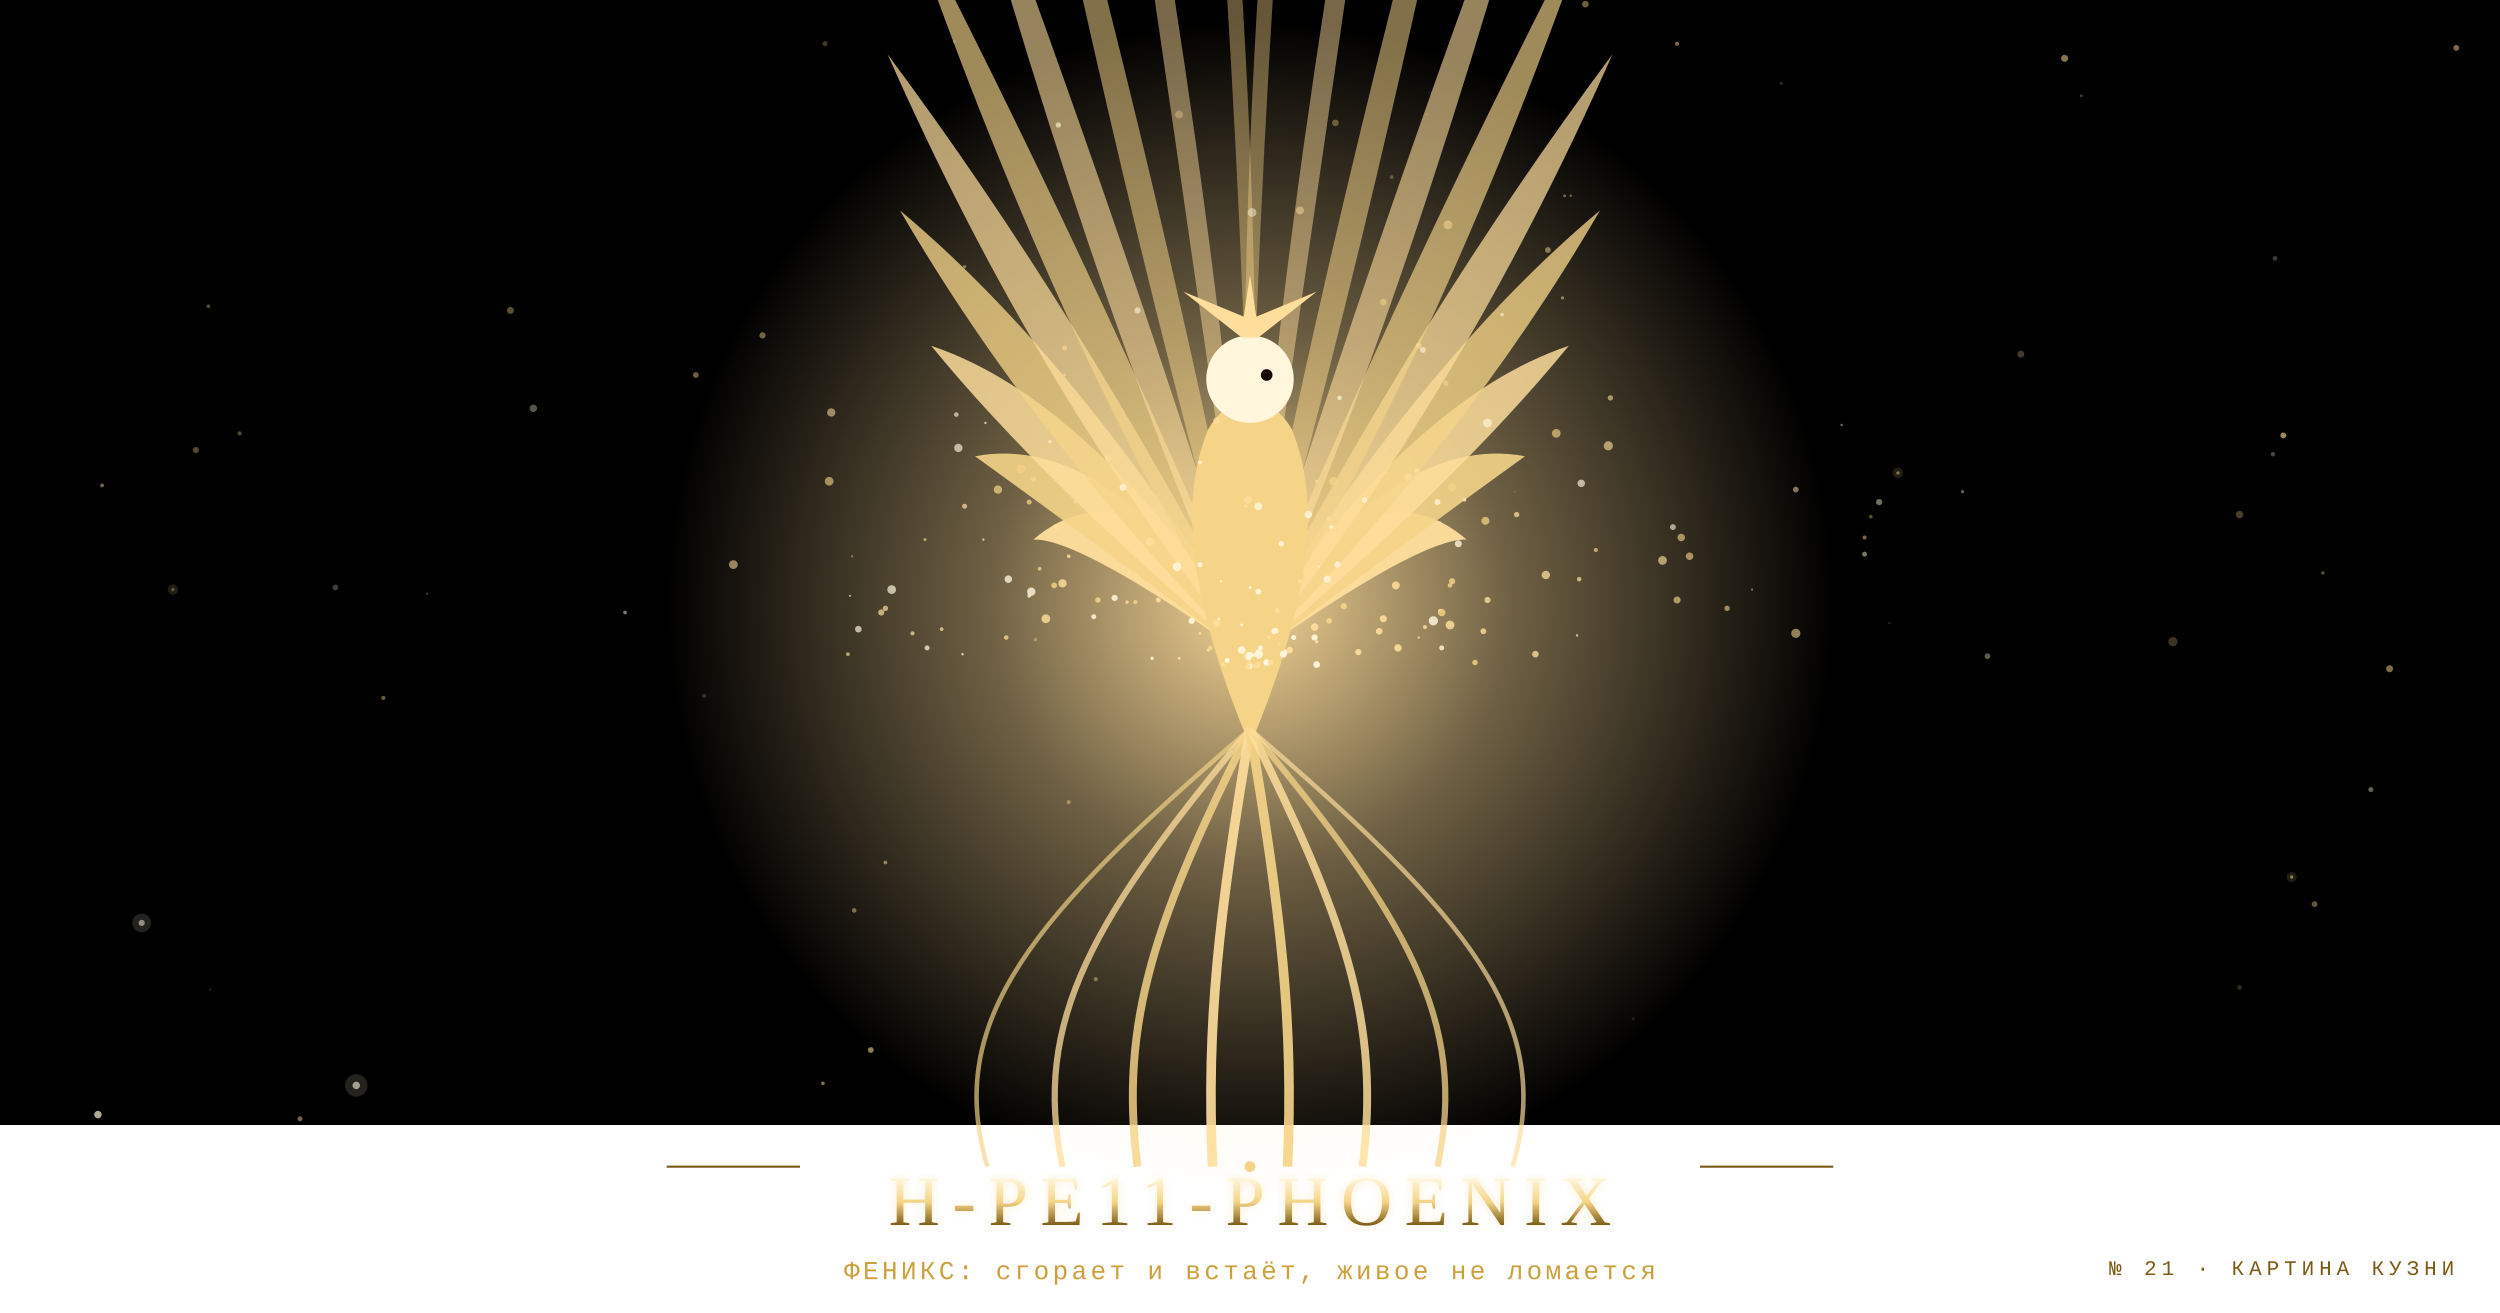
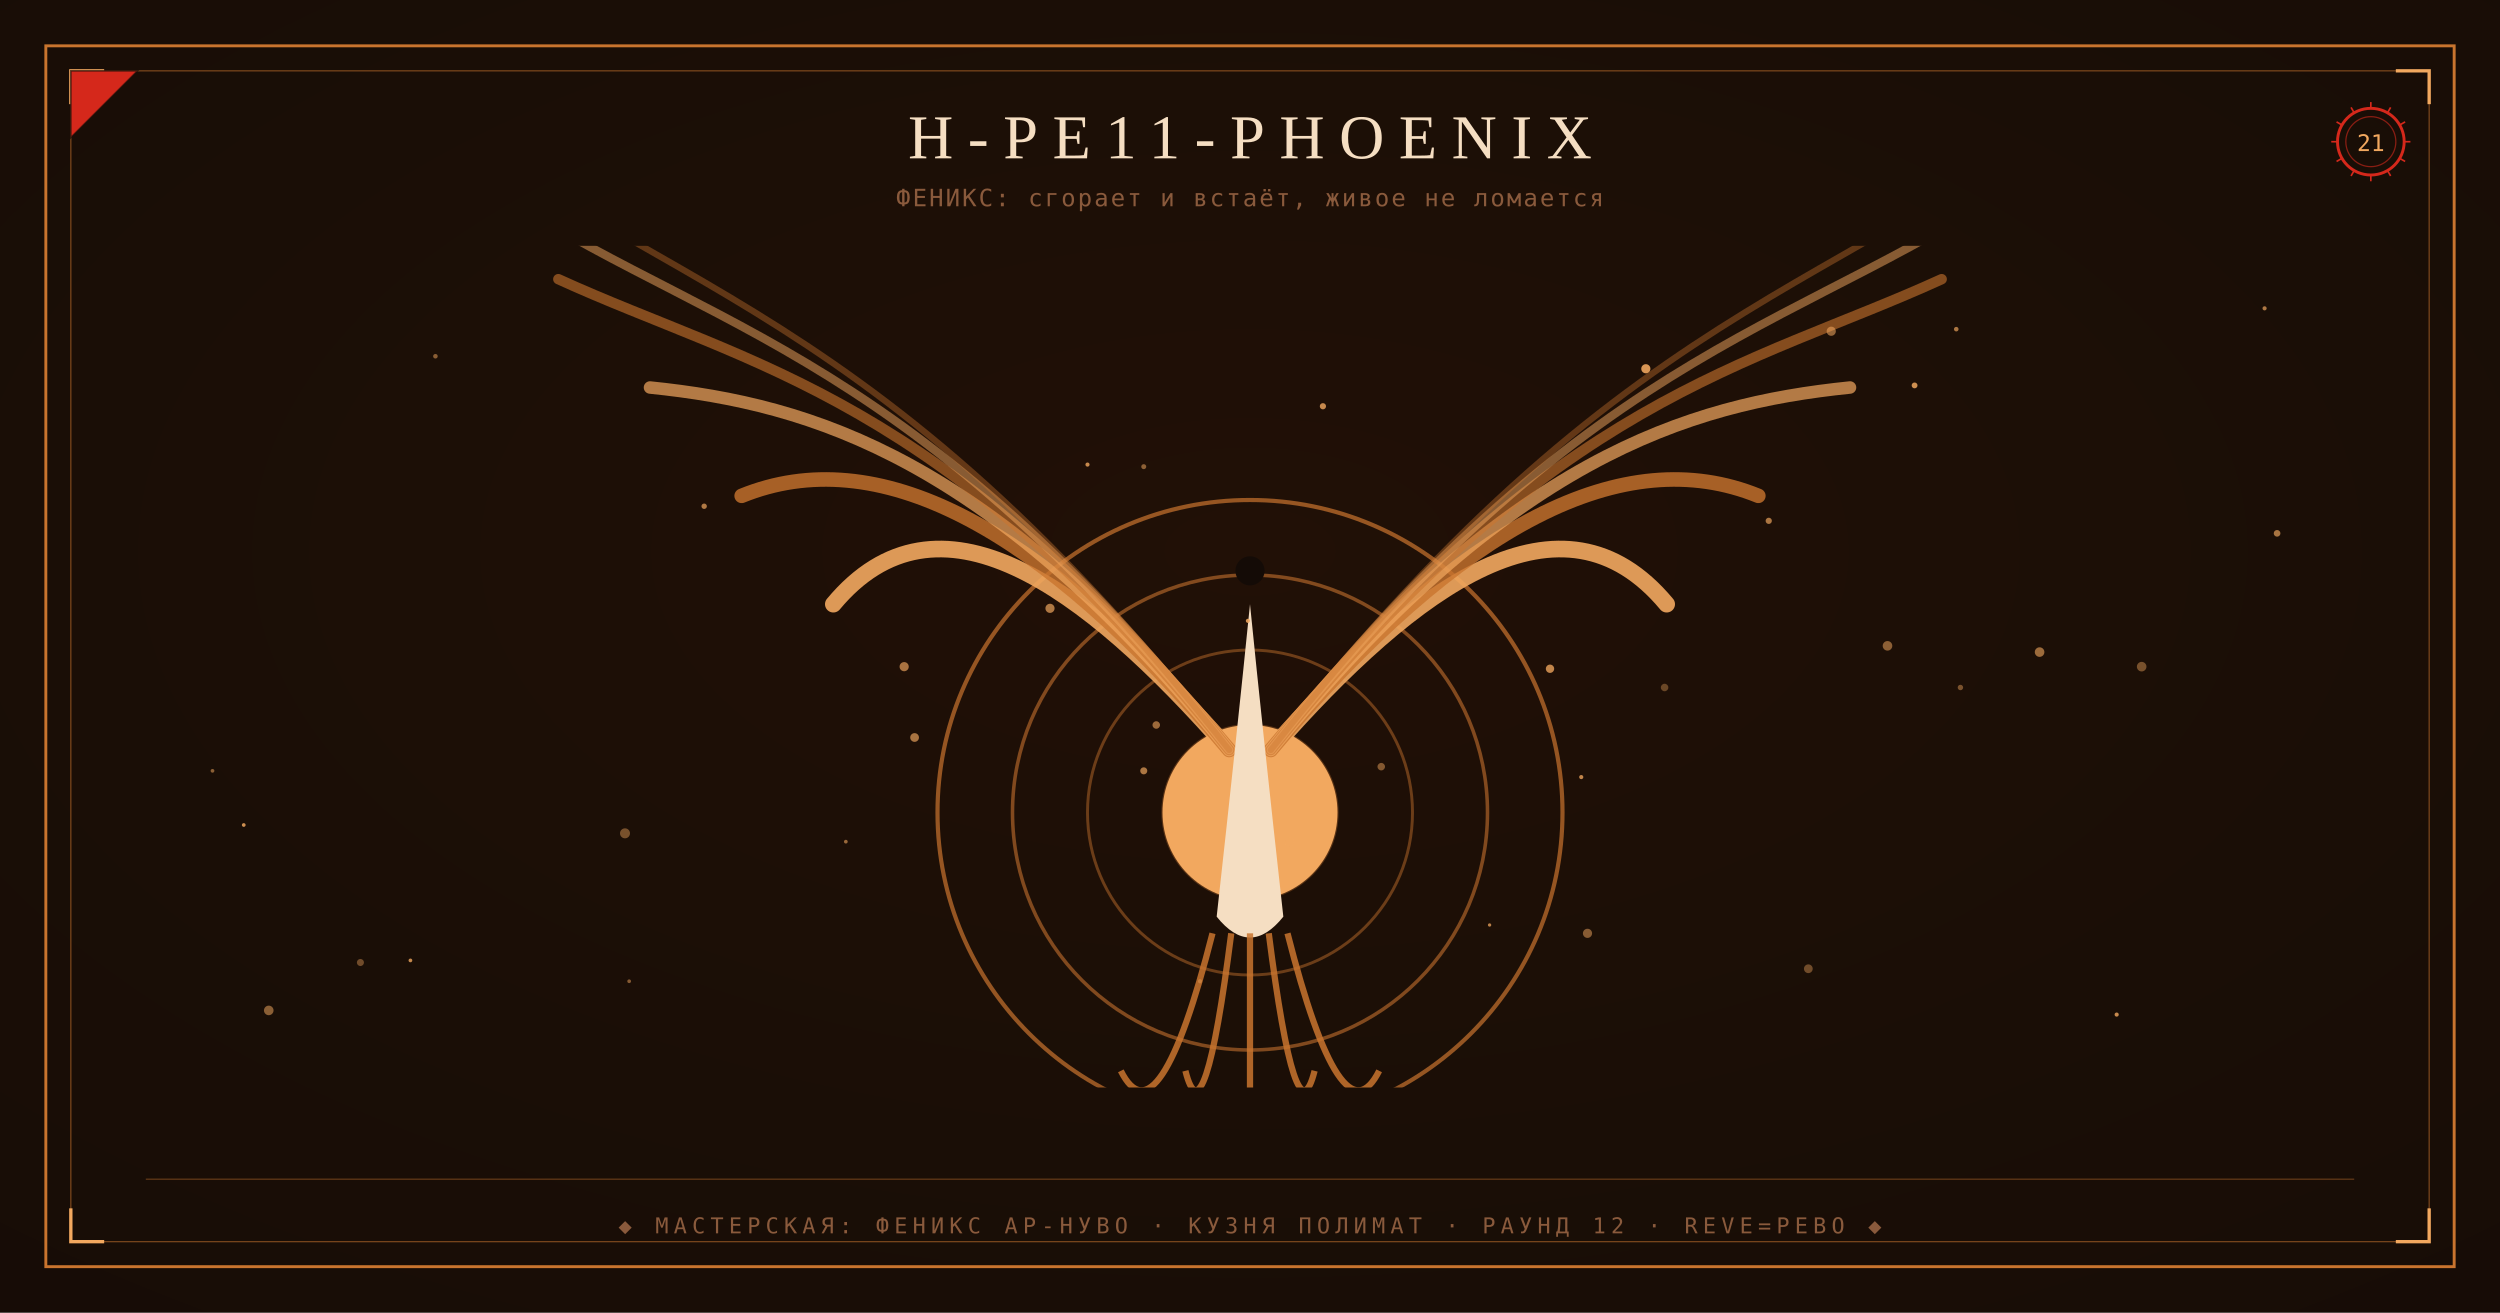
- <svg xmlns="http://www.w3.org/2000/svg" viewBox="0 0 1200 630" width="1200" height="630" role="img">
-   <defs>
-     <linearGradient id="bg" x1="0" y1="0" x2="0" y2="1">
-       <stop offset="0" stop-color="#030202" />
-       <stop offset=".55" stop-color="#0A0705" />
-       <stop offset="1" stop-color="#060403" />
-     </linearGradient>
-     <radialGradient id="vig" cx=".5" cy=".46" r=".75">
-       <stop offset=".55" stop-color="#000" stop-opacity="0" />
-       <stop offset="1" stop-color="#000" stop-opacity=".82" />
-     </radialGradient>
-   </defs>
-   <rect width="1200" height="540" fill="url(#bg)" />
-   <defs>
-     <radialGradient id="gl">
-       <stop offset="0" stop-color="#FFDE9C" stop-opacity="0.95" />
-       <stop offset=".45" stop-color="#FFDE9C" stop-opacity="0.43" />
-       <stop offset="1" stop-color="#FFDE9C" stop-opacity="0" />
-     </radialGradient>
-     <radialGradient id="gl2">
-       <stop offset="0" stop-color="#F5D488" stop-opacity="0.8" />
-       <stop offset=".45" stop-color="#F5D488" stop-opacity="0.36" />
-       <stop offset="1" stop-color="#F5D488" stop-opacity="0" />
-     </radialGradient>
-     <filter id="neb" x="-20%" y="-20%" width="140%" height="140%">
-       <feTurbulence type="fractalNoise" baseFrequency="0.005 0.007" numOctaves="4" seed="441" result="n" />
-       <feColorMatrix in="n" type="matrix" values="0 0 0 0 0.961  0 0 0 0 0.831  0 0 0 0 0.533  0 0 0 0.76 -0.32" />
-       <feGaussianBlur stdDeviation="2" />
-     </filter>
-     <filter id="neb2" x="-20%" y="-20%" width="140%" height="140%">
-       <feTurbulence type="fractalNoise" baseFrequency="0.009 0.006" numOctaves="3" seed="448" result="n" />
-       <feColorMatrix in="n" type="matrix" values="0 0 0 0 0.373  0 0 0 0 0.722  0 0 0 0 0.788  0 0 0 0.54 -0.45" />
-       <feGaussianBlur stdDeviation="1.6" />
-     </filter>
-   </defs>
-   <rect width="1200" height="540" opacity="1.65" />
-   <circle cx="600.0" cy="290.0" r="280.0" fill="url(#gl)" />
-   <path d="M600 306 Q 544 218 496 259 Q 518 258 600 316 Z" fill="#FFDE9C" opacity="0.95" />
-   <path d="M600 306 Q 531 207 468 219 Q 507 247 600 316 Z" fill="#F5D488" opacity="0.89" />
-   <path d="M600 306 Q 522 191 447 166 Q 500 231 600 316 Z" fill="#FFDE9C" opacity="0.83" />
-   <path d="M600 306 Q 518 173 432 101 Q 497 213 600 316 Z" fill="#F5D488" opacity="0.77" />
-   <path d="M600 306 Q 519 151 426 26 Q 499 191 600 316 Z" fill="#FFDE9C" opacity="0.71" />
-   <path d="M600 306 Q 525 128 431 -54 Q 507 168 600 316 Z" fill="#F5D488" opacity="0.65" />
-   <path d="M600 306 Q 538 105 446 -138 Q 522 145 600 316 Z" fill="#FFDE9C" opacity="0.59" />
-   <path d="M600 306 Q 557 81 473 -220 Q 542 121 600 316 Z" fill="#F5D488" opacity="0.53" />
-   <path d="M600 306 Q 582 59 511 -296 Q 569 99 600 316 Z" fill="#FFDE9C" opacity="0.47" />
-   <path d="M600 306 Q 613 40 561 -364 Q 601 80 600 316 Z" fill="#F5D488" opacity="0.41" />
-   <path d="M600 306 Q 656 218 704 259 Q 682 258 600 316 Z" fill="#FFDE9C" opacity="0.95" />
-   <path d="M600 306 Q 669 207 732 219 Q 693 247 600 316 Z" fill="#F5D488" opacity="0.89" />
-   <path d="M600 306 Q 678 191 753 166 Q 700 231 600 316 Z" fill="#FFDE9C" opacity="0.83" />
-   <path d="M600 306 Q 682 173 768 101 Q 703 213 600 316 Z" fill="#F5D488" opacity="0.77" />
-   <path d="M600 306 Q 681 151 774 26 Q 701 191 600 316 Z" fill="#FFDE9C" opacity="0.71" />
-   <path d="M600 306 Q 675 128 769 -54 Q 693 168 600 316 Z" fill="#F5D488" opacity="0.65" />
-   <path d="M600 306 Q 662 105 754 -138 Q 678 145 600 316 Z" fill="#FFDE9C" opacity="0.59" />
-   <path d="M600 306 Q 643 81 727 -220 Q 658 121 600 316 Z" fill="#F5D488" opacity="0.53" />
-   <path d="M600 306 Q 618 59 689 -296 Q 631 99 600 316 Z" fill="#FFDE9C" opacity="0.47" />
-   <path d="M600 306 Q 587 40 639 -364 Q 599 80 600 316 Z" fill="#F5D488" opacity="0.41" />
-   <path d="M580 206 C 564 244 574 296 600 358 C 626 296 636 244 620 206 C 610 188 590 188 580 206 Z" fill="#F5D488" />
-   <circle cx="600" cy="182" r="21" fill="#FFF6DC" />
-   <path d="M596 162 L568 140 L597 152 L600 132 L603 152 L632 140 L604 162 Z" fill="#FFDE9C" />
-   <circle cx="608" cy="180" r="2.8" fill="#180500" />
-   <path d="M600 350 C 495.0 440 453.0 490 474.0 560" stroke="#F5D488" stroke-width="2.2" fill="none" opacity="0.67" />
-   <path d="M600 350 C 525.0 440 495.0 490 510.0 560" stroke="#FFDE9C" stroke-width="3.0" fill="none" opacity="0.75" />
-   <path d="M600 350 C 555.0 440 537.0 490 546.0 560" stroke="#F5D488" stroke-width="3.8" fill="none" opacity="0.83" />
-   <path d="M600 350 C 585.0 440 579.0 490 582.0 560" stroke="#FFDE9C" stroke-width="4.6" fill="none" opacity="0.91" />
-   <path d="M600 350 C 615.0 440 621.0 490 618.0 560" stroke="#F5D488" stroke-width="4.6" fill="none" opacity="0.91" />
-   <path d="M600 350 C 645.0 440 663.0 490 654.0 560" stroke="#FFDE9C" stroke-width="3.8" fill="none" opacity="0.83" />
-   <path d="M600 350 C 675.0 440 705.0 490 690.0 560" stroke="#F5D488" stroke-width="3.0" fill="none" opacity="0.75" />
-   <path d="M600 350 C 705.0 440 747.0 490 726.0 560" stroke="#FFDE9C" stroke-width="2.2" fill="none" opacity="0.67" />
-   <circle cx="610" cy="202" r="0.7" fill="#F5D488" opacity="0.72" />
-   <circle cx="691" cy="251" r="0.8" fill="#FFDE9C" opacity="0.77" />
-   <circle cx="398" cy="231" r="2.1" fill="#F5D488" opacity="0.60" />
-   <circle cx="798" cy="269" r="2.1" fill="#FFDE9C" opacity="0.64" />
-   <circle cx="811" cy="267" r="1.8" fill="#F5D488" opacity="0.62" />
-   <circle cx="502" cy="297" r="2.1" fill="#FFDE9C" opacity="0.82" />
-   <circle cx="484" cy="278" r="1.8" fill="#FFF6DC" opacity="0.78" />
-   <circle cx="681" cy="166" r="1.4" fill="#FFDE9C" opacity="0.61" />
-   <circle cx="691" cy="293" r="0.7" fill="#FFDE9C" opacity="0.83" />
-   <circle cx="694" cy="184" r="1.3" fill="#F5D488" opacity="0.64" />
-   <circle cx="696" cy="281" r="1.1" fill="#F5D488" opacity="0.81" />
-   <circle cx="676" cy="229" r="1.8" fill="#FFDE9C" opacity="0.75" />
-   <circle cx="542" cy="275" r="1.1" fill="#FFDE9C" opacity="0.85" />
-   <circle cx="586" cy="279" r="0.6" fill="#FFF6DC" opacity="0.90" />
-   <circle cx="584" cy="299" r="1.9" fill="#FFDE9C" opacity="0.94" />
-   <circle cx="513" cy="267" r="0.9" fill="#FFDE9C" opacity="0.81" />
-   <circle cx="708" cy="318" r="1.3" fill="#F5D488" opacity="0.82" />
-   <circle cx="460" cy="215" r="2.0" fill="#FFF6DC" opacity="0.65" />
-   <circle cx="747" cy="208" r="2.1" fill="#F5D488" opacity="0.63" />
-   <circle cx="604" cy="314" r="2.2" fill="#FFF6DC" opacity="0.98" />
-   <circle cx="566" cy="316" r="0.7" fill="#FFDE9C" opacity="0.94" />
-   <circle cx="499" cy="273" r="0.9" fill="#F5D488" opacity="0.80" />
-   <circle cx="597" cy="312" r="1.4" fill="#F5D488" opacity="0.98" />
-   <circle cx="624" cy="101" r="1.9" fill="#FFDE9C" opacity="0.48" />
-   <circle cx="565" cy="272" r="2.1" fill="#FFF6DC" opacity="0.87" />
-   <circle cx="580" cy="312" r="0.8" fill="#FFDE9C" opacity="0.96" />
-   <circle cx="599" cy="240" r="1.8" fill="#FFDE9C" opacity="0.81" />
-   <circle cx="758" cy="278" r="1.1" fill="#FFDE9C" opacity="0.71" />
-   <circle cx="600" cy="282" r="0.7" fill="#FFF6DC" opacity="0.91" />
-   <circle cx="490" cy="225" r="2.0" fill="#F5D488" opacity="0.71" />
-   <circle cx="545" cy="289" r="1.0" fill="#F5D488" opacity="0.88" />
-   <circle cx="588" cy="316" r="1.3" fill="#F5D488" opacity="0.98" />
-   <circle cx="399" cy="198" r="2.0" fill="#FFDE9C" opacity="0.55" />
-   <circle cx="692" cy="311" r="1.2" fill="#FFF6DC" opacity="0.84" />
-   <circle cx="445" cy="311" r="1.2" fill="#FFF6DC" opacity="0.74" />
-   <circle cx="772" cy="214" r="2.2" fill="#FFDE9C" opacity="0.61" />
-   <circle cx="616" cy="314" r="1.7" fill="#FFF6DC" opacity="0.97" />
-   <circle cx="412" cy="302" r="1.6" fill="#FFF6DC" opacity="0.68" />
-   <circle cx="638" cy="298" r="1.4" fill="#F5D488" opacity="0.92" />
-   <circle cx="604" cy="284" r="1.4" fill="#FFF6DC" opacity="0.92" />
-   <circle cx="556" cy="288" r="1.2" fill="#FFDE9C" opacity="0.89" />
-   <circle cx="479" cy="235" r="2.0" fill="#F5D488" opacity="0.71" />
-   <circle cx="576" cy="222" r="0.9" fill="#FFF6DC" opacity="0.76" />
-   <circle cx="570" cy="280" r="0.8" fill="#F5D488" opacity="0.89" />
-   <circle cx="664" cy="297" r="1.7" fill="#FFDE9C" opacity="0.88" />
-   <circle cx="621" cy="306" r="1.2" fill="#FFF6DC" opacity="0.95" />
-   <circle cx="535" cy="287" r="1.5" fill="#FFF6DC" opacity="0.87" />
-   <circle cx="895" cy="258" r="1.0" fill="#F5D488" opacity="0.48" />
-   <circle cx="463" cy="128" r="0.8" fill="#F5D488" opacity="0.49" />
-   <circle cx="684" cy="301" r="1.0" fill="#FFDE9C" opacity="0.85" />
-   <circle cx="841" cy="283" r="0.5" fill="#F5D488" opacity="0.58" />
-   <circle cx="601" cy="316" r="1.8" fill="#F5D488" opacity="0.99" />
-   <circle cx="576" cy="271" r="1.3" fill="#FFF6DC" opacity="0.88" />
-   <circle cx="541" cy="289" r="0.8" fill="#FFDE9C" opacity="0.87" />
-   <circle cx="750" cy="143" r="0.8" fill="#F5D488" opacity="0.51" />
-   <circle cx="697" cy="279" r="1.5" fill="#F5D488" opacity="0.81" />
-   <circle cx="608" cy="243" r="1.3" fill="#F5D488" opacity="0.82" />
-   <circle cx="161" cy="282" r="1.4" fill="#FFF6DC" opacity="0.25" />
-   <circle cx="366" cy="161" r="1.5" fill="#F5D488" opacity="0.45" />
-   <circle cx="444" cy="259" r="0.7" fill="#F5D488" opacity="0.70" />
-   <circle cx="862" cy="235" r="1.4" fill="#FFDE9C" opacity="0.51" />
-   <circle cx="581" cy="311" r="1.1" fill="#F5D488" opacity="0.96" />
-   <circle cx="546" cy="149" r="1.5" fill="#FFF6DC" opacity="0.58" />
-   <circle cx="884" cy="204" r="0.6" fill="#FFF6DC" opacity="0.44" />
-   <circle cx="452" cy="302" r="0.9" fill="#FFDE9C" opacity="0.75" />
-   <circle cx="516" cy="241" r="0.7" fill="#FFDE9C" opacity="0.76" />
-   <circle cx="631" cy="306" r="1.5" fill="#FFF6DC" opacity="0.94" />
-   <circle cx="703" cy="240" r="0.8" fill="#FFF6DC" opacity="0.74" />
-   <circle cx="598" cy="243" r="0.8" fill="#FFDE9C" opacity="0.82" />
-   <circle cx="803" cy="253" r="1.4" fill="#FFF6DC" opacity="0.62" />
-   <circle cx="428" cy="283" r="2.1" fill="#FFF6DC" opacity="0.69" />
-   <circle cx="759" cy="232" r="1.8" fill="#FFF6DC" opacity="0.66" />
-   <circle cx="554" cy="257" r="1.0" fill="#F5D488" opacity="0.83" />
-   <circle cx="600" cy="319" r="1.6" fill="#FFDE9C" opacity="1.00" />
-   <circle cx="608" cy="318" r="1.6" fill="#FFF6DC" opacity="0.99" />
-   <circle cx="553" cy="316" r="0.8" fill="#FFF6DC" opacity="0.92" />
-   <circle cx="681" cy="306" r="0.6" fill="#F5D488" opacity="0.86" />
-   <circle cx="942" cy="236" r="0.8" fill="#FFF6DC" opacity="0.38" />
-   <circle cx="462" cy="314" r="0.6" fill="#FFF6DC" opacity="0.76" />
-   <circle cx="473" cy="203" r="0.6" fill="#FFF6DC" opacity="0.65" />
-   <circle cx="596" cy="312" r="1.8" fill="#FFF6DC" opacity="0.98" />
-   <circle cx="525" cy="296" r="1.2" fill="#FFF6DC" opacity="0.86" />
-   <circle cx="601" cy="102" r="2.1" fill="#FFF6DC" opacity="0.48" />
-   <circle cx="665" cy="216" r="0.5" fill="#FFDE9C" opacity="0.73" />
-   <circle cx="670" cy="281" r="1.9" fill="#FFDE9C" opacity="0.85" />
-   <circle cx="610" cy="318" r="1.4" fill="#FFDE9C" opacity="0.98" />
-   <circle cx="743" cy="120" r="1.4" fill="#FFDE9C" opacity="0.46" />
-   <circle cx="604" cy="319" r="0.9" fill="#F5D488" opacity="0.99" />
-   <circle cx="637" cy="278" r="1.7" fill="#FFF6DC" opacity="0.88" />
-   <circle cx="639" cy="253" r="0.9" fill="#FFF6DC" opacity="0.83" />
-   <circle cx="680" cy="226" r="1.3" fill="#FFDE9C" opacity="0.74" />
-   <circle cx="615" cy="261" r="1.3" fill="#FFF6DC" opacity="0.86" />
-   <circle cx="632" cy="308" r="0.8" fill="#FFDE9C" opacity="0.94" />
-   <circle cx="595" cy="320" r="1.6" fill="#F5D488" opacity="0.99" />
-   <circle cx="256" cy="196" r="1.8" fill="#FFF6DC" opacity="0.34" />
-   <circle cx="664" cy="145" r="1.6" fill="#F5D488" opacity="0.57" />
-   <circle cx="671" cy="311" r="1.8" fill="#FFDE9C" opacity="0.88" />
-   <circle cx="483" cy="306" r="1.1" fill="#F5D488" opacity="0.80" />
-   <circle cx="584" cy="202" r="1.7" fill="#FFDE9C" opacity="0.72" />
-   <circle cx="539" cy="234" r="1.6" fill="#FFF6DC" opacity="0.77" />
-   <circle cx="638" cy="249" r="1.1" fill="#FFDE9C" opacity="0.82" />
-   <circle cx="751" cy="94" r="0.7" fill="#FFDE9C" opacity="0.40" />
-   <circle cx="566" cy="55" r="1.9" fill="#F5D488" opacity="0.37" />
-   <circle cx="862" cy="304" r="2.2" fill="#FFDE9C" opacity="0.55" />
-   <circle cx="595" cy="169" r="1.7" fill="#FFF6DC" opacity="0.64" />
-   <circle cx="624" cy="279" r="0.9" fill="#FFDE9C" opacity="0.89" />
-   <circle cx="596" cy="300" r="0.7" fill="#FFF6DC" opacity="0.95" />
-   <circle cx="605" cy="311" r="1.2" fill="#FFF6DC" opacity="0.98" />
-   <circle cx="603" cy="319" r="1.9" fill="#FFDE9C" opacity="1.00" />
-   <circle cx="587" cy="319" r="0.9" fill="#FFDE9C" opacity="0.98" />
-   <circle cx="773" cy="191" r="1.3" fill="#FFDE9C" opacity="0.57" />
-   <circle cx="714" cy="288" r="1.5" fill="#FFDE9C" opacity="0.79" />
-   <circle cx="576" cy="304" r="0.7" fill="#FFDE9C" opacity="0.94" />
-   <circle cx="652" cy="313" r="1.5" fill="#FFDE9C" opacity="0.91" />
-   <circle cx="612" cy="303" r="1.7" fill="#FFF6DC" opacity="0.95" />
-   <circle cx="757" cy="305" r="0.6" fill="#FFDE9C" opacity="0.73" />
-   <circle cx="496" cy="230" r="1.3" fill="#F5D488" opacity="0.72" />
-   <circle cx="592" cy="287" r="0.6" fill="#F5D488" opacity="0.92" />
-   <circle cx="599" cy="315" r="2.1" fill="#FFDE9C" opacity="0.99" />
-   <circle cx="642" cy="271" r="1.5" fill="#FFF6DC" opacity="0.86" />
-   <circle cx="895" cy="266" r="1.2" fill="#FFF6DC" opacity="0.48" />
-   <circle cx="552" cy="260" r="2.1" fill="#FFDE9C" opacity="0.84" />
-   <circle cx="617" cy="313" r="1.2" fill="#FFF6DC" opacity="0.97" />
-   <circle cx="970" cy="170" r="1.7" fill="#F5D488" opacity="0.28" />
-   <circle cx="511" cy="180" r="0.7" fill="#FFDE9C" opacity="0.63" />
-   <circle cx="572" cy="298" r="1.5" fill="#FFF6DC" opacity="0.93" />
-   <circle cx="688" cy="298" r="2.2" fill="#FFF6DC" opacity="0.84" />
-   <circle cx="713" cy="250" r="1.9" fill="#F5D488" opacity="0.74" />
-   <circle cx="494" cy="241" r="1.2" fill="#F5D488" opacity="0.74" />
-   <circle cx="407" cy="314" r="0.9" fill="#FFDE9C" opacity="0.67" />
-   <circle cx="754" cy="94" r="0.6" fill="#FFDE9C" opacity="0.40" />
-   <circle cx="829" cy="292" r="1.3" fill="#F5D488" opacity="0.60" />
-   <circle cx="805" cy="288" r="1.7" fill="#F5D488" opacity="0.64" />
-   <circle cx="601" cy="312" r="1.9" fill="#F5D488" opacity="0.98" />
-   <circle cx="472" cy="259" r="0.6" fill="#FFDE9C" opacity="0.74" />
-   <circle cx="459" cy="199" r="1.1" fill="#FFF6DC" opacity="0.63" />
-   <circle cx="510" cy="280" r="2.0" fill="#FFDE9C" opacity="0.82" />
-   <circle cx="600" cy="320" r="1.2" fill="#FFF6DC" opacity="1.00" />
-   <circle cx="902" cy="241" r="1.5" fill="#FFF6DC" opacity="0.45" />
-   <circle cx="600" cy="315" r="2.0" fill="#FFF6DC" opacity="0.99" />
-   <circle cx="692" cy="294" r="1.8" fill="#F5D488" opacity="0.83" />
-   <circle cx="766" cy="264" r="1.0" fill="#F5D488" opacity="0.69" />
-   <circle cx="602" cy="317" r="1.8" fill="#F5D488" opacity="0.99" />
-   <circle cx="599" cy="320" r="1.3" fill="#FFDE9C" opacity="1.00" />
-   <circle cx="589" cy="317" r="1.2" fill="#FFF6DC" opacity="0.98" />
-   <circle cx="632" cy="319" r="1.6" fill="#FFF6DC" opacity="0.94" />
-   <circle cx="527" cy="288" r="1.3" fill="#F5D488" opacity="0.85" />
-   <circle cx="633" cy="272" r="0.6" fill="#FFF6DC" opacity="0.87" />
-   <circle cx="695" cy="108" r="2.1" fill="#FFDE9C" opacity="0.47" />
-   <circle cx="585" cy="297" r="0.6" fill="#FFF6DC" opacity="0.94" />
-   <circle cx="609" cy="306" r="0.8" fill="#FFDE9C" opacity="0.96" />
-   <circle cx="613" cy="306" r="2.1" fill="#F5D488" opacity="0.96" />
-   <circle cx="587" cy="316" r="1.1" fill="#F5D488" opacity="0.98" />
-   <circle cx="352" cy="271" r="2.1" fill="#FFDE9C" opacity="0.56" />
-   <circle cx="625" cy="277" r="1.3" fill="#F5D488" opacity="0.89" />
-   <circle cx="655" cy="240" r="1.3" fill="#FFF6DC" opacity="0.79" />
-   <circle cx="662" cy="303" r="1.6" fill="#FFDE9C" opacity="0.89" />
-   <circle cx="632" cy="231" r="0.7" fill="#FFDE9C" opacity="0.78" />
-   <circle cx="458" cy="20" r="0.7" fill="#FFDE9C" opacity="0.25" />
-   <circle cx="697" cy="234" r="1.9" fill="#F5D488" opacity="0.74" />
-   <circle cx="494" cy="286" r="0.9" fill="#FFF6DC" opacity="0.80" />
-   <circle cx="511" cy="167" r="1.2" fill="#FFDE9C" opacity="0.60" />
-   <circle cx="619" cy="312" r="1.6" fill="#FFDE9C" opacity="0.96" />
-   <circle cx="1043" cy="308" r="2.2" fill="#F5D488" opacity="0.25" />
-   <circle cx="712" cy="303" r="1.4" fill="#FFDE9C" opacity="0.81" />
-   <circle cx="604" cy="243" r="1.9" fill="#FFF6DC" opacity="0.82" />
-   <circle cx="690" cy="241" r="1.4" fill="#FFF6DC" opacity="0.76" />
-   <circle cx="700" cy="261" r="1.7" fill="#FFF6DC" opacity="0.78" />
-   <circle cx="742" cy="276" r="2.0" fill="#FFDE9C" opacity="0.74" />
-   <circle cx="592" cy="190" r="1.5" fill="#FFF6DC" opacity="0.69" />
-   <circle cx="714" cy="203" r="2.1" fill="#FFF6DC" opacity="0.66" />
-   <circle cx="643" cy="191" r="1.1" fill="#FFF6DC" opacity="0.68" />
-   <circle cx="495" cy="284" r="2.0" fill="#FFF6DC" opacity="0.80" />
-   <circle cx="423" cy="294" r="1.5" fill="#FFDE9C" opacity="0.69" />
-   <circle cx="602" cy="310" r="1.6" fill="#F5D488" opacity="0.98" />
-   <circle cx="807" cy="258" r="1.8" fill="#F5D488" opacity="0.62" />
-   <circle cx="300" cy="294" r="0.9" fill="#FFF6DC" opacity="0.49" />
-   <circle cx="507" cy="253" r="1.5" fill="#FFDE9C" opacity="0.78" />
-   <circle cx="737" cy="314" r="1.6" fill="#FFDE9C" opacity="0.77" />
-   <circle cx="438" cy="304" r="1.0" fill="#FFDE9C" opacity="0.72" />
-   <circle cx="608" cy="315" r="1.0" fill="#F5D488" opacity="0.98" />
-   <circle cx="696" cy="300" r="2.1" fill="#FFDE9C" opacity="0.83" />
-   <circle cx="425" cy="292" r="1.3" fill="#FFDE9C" opacity="0.69" />
-   <circle cx="721" cy="151" r="0.9" fill="#FFF6DC" opacity="0.55" />
-   <circle cx="631" cy="301" r="1.8" fill="#FFDE9C" opacity="0.93" />
-   <circle cx="408" cy="286" r="0.5" fill="#FFF6DC" opacity="0.66" />
-   <circle cx="683" cy="168" r="1.4" fill="#FFF6DC" opacity="0.61" />
-   <circle cx="610" cy="196" r="1.2" fill="#FFF6DC" opacity="0.70" />
-   <circle cx="628" cy="247" r="1.8" fill="#FFF6DC" opacity="0.82" />
-   <circle cx="728" cy="247" r="1.3" fill="#FFDE9C" opacity="0.72" />
-   <circle cx="645" cy="291" r="1.5" fill="#F5D488" opacity="0.90" />
-   <circle cx="532" cy="220" r="1.6" fill="#FFDE9C" opacity="0.74" />
-   <circle cx="504" cy="212" r="0.8" fill="#FFF6DC" opacity="0.69" />
-   <circle cx="463" cy="243" r="1.2" fill="#FFDE9C" opacity="0.70" />
-   <circle cx="613" cy="293" r="1.2" fill="#FFDE9C" opacity="0.93" />
-   <circle cx="640" cy="231" r="2.0" fill="#F5D488" opacity="0.78" />
-   <circle cx="614" cy="309" r="0.7" fill="#FFDE9C" opacity="0.96" />
-   <circle cx="506" cy="281" r="1.4" fill="#F5D488" opacity="0.82" />
-   <circle cx="334" cy="180" r="1.4" fill="#F5D488" opacity="0.44" />
-   <circle cx="606" cy="215" r="0.9" fill="#F5D488" opacity="0.75" />
-   <circle cx="101" cy="475" r="0.5" fill="#F5D488" opacity="0.18" />
-   <circle cx="94" cy="216" r="1.5" fill="#F5D488" opacity="0.33" />
-   <circle cx="184" cy="335" r="1.0" fill="#F5D488" opacity="0.44" />
-   <circle cx="409" cy="267" r="0.6" fill="#F5D488" opacity="0.39" />
-   <circle cx="991" cy="28" r="1.7" fill="#F5D488" opacity="0.54" />
-   <circle cx="49" cy="233" r="0.9" fill="#F5D488" opacity="0.49" />
-   <circle cx="1147" cy="321" r="1.7" fill="#F5D488" opacity="0.51" />
-   <circle cx="1075" cy="247" r="1.8" fill="#F5D488" opacity="0.30" />
-   <circle cx="1179" cy="23" r="1.4" fill="#F5D488" opacity="0.50" />
-   <circle cx="526" cy="470" r="1.0" fill="#F5D488" opacity="0.44" />
-   <circle cx="1092" cy="124" r="1.1" fill="#FFF6DC" opacity="0.24" />
-   <circle cx="395" cy="520" r="0.9" fill="#F5D488" opacity="0.53" />
-   <circle cx="784" cy="489" r="0.8" fill="#F5D488" opacity="0.11" />
-   <circle cx="1138" cy="379" r="1.2" fill="#FFF6DC" opacity="0.40" />
-   <circle cx="805" cy="21" r="1.0" fill="#F5D488" opacity="0.49" />
-   <circle cx="418" cy="504" r="1.4" fill="#F5D488" opacity="0.58" />
-   <circle cx="1100" cy="421" r="2.4" fill="#F5D488" opacity=".14" />
-   <circle cx="1100" cy="421" r="0.8" fill="#F5D488" opacity="0.55" />
-   <circle cx="83" cy="283" r="2.5" fill="#F5D488" opacity=".14" />
-   <circle cx="83" cy="283" r="0.8" fill="#F5D488" opacity="0.32" />
-   <circle cx="907" cy="299" r="0.7" fill="#F5D488" opacity="0.15" />
-   <circle cx="1111" cy="434" r="1.4" fill="#F5D488" opacity="0.40" />
-   <circle cx="205" cy="285" r="0.6" fill="#F5D488" opacity="0.24" />
-   <circle cx="1091" cy="218" r="1.1" fill="#FFF6DC" opacity="0.27" />
-   <circle cx="497" cy="307" r="0.9" fill="#F5D488" opacity="0.38" />
-   <circle cx="425" cy="414" r="0.9" fill="#F5D488" opacity="0.55" />
-   <circle cx="911" cy="227" r="2.5" fill="#F5D488" opacity=".14" />
-   <circle cx="911" cy="227" r="0.8" fill="#F5D488" opacity="0.50" />
-   <circle cx="632" cy="274" r="0.6" fill="#F5D488" opacity="0.11" />
-   <circle cx="641" cy="59" r="1.6" fill="#F5D488" opacity="0.36" />
-   <circle cx="1115" cy="275" r="0.8" fill="#F5D488" opacity="0.39" />
-   <circle cx="68" cy="443" r="4.5" fill="#FFF6DC" opacity=".14" />
-   <circle cx="68" cy="443" r="1.5" fill="#FFF6DC" opacity="0.50" />
-   <circle cx="898" cy="248" r="0.9" fill="#F5D488" opacity="0.36" />
-   <circle cx="999" cy="46" r="0.6" fill="#FFF6DC" opacity="0.29" />
-   <circle cx="954" cy="315" r="1.4" fill="#FFF6DC" opacity="0.36" />
-   <circle cx="685" cy="55" r="0.6" fill="#F5D488" opacity="0.22" />
-   <circle cx="668" cy="85" r="0.9" fill="#F5D488" opacity="0.30" />
-   <circle cx="144" cy="537" r="1.2" fill="#F5D488" opacity="0.48" />
-   <circle cx="761" cy="2" r="1.6" fill="#F5D488" opacity="0.45" />
-   <circle cx="410" cy="437" r="1.1" fill="#F5D488" opacity="0.45" />
-   <circle cx="245" cy="149" r="1.7" fill="#F5D488" opacity="0.36" />
-   <circle cx="1075" cy="474" r="1.1" fill="#F5D488" opacity="0.20" />
-   <circle cx="396" cy="21" r="1.2" fill="#F5D488" opacity="0.27" />
-   <circle cx="338" cy="334" r="1.0" fill="#FFF6DC" opacity="0.17" />
-   <circle cx="1096" cy="209" r="1.4" fill="#F5D488" opacity="0.65" />
-   <circle cx="47" cy="535" r="1.8" fill="#FFF6DC" opacity="0.68" />
-   <circle cx="100" cy="147" r="0.9" fill="#F5D488" opacity="0.35" />
-   <circle cx="855" cy="40" r="0.7" fill="#FFF6DC" opacity="0.20" />
-   <circle cx="115" cy="208" r="1.0" fill="#F5D488" opacity="0.35" />
-   <circle cx="171" cy="521" r="5.4" fill="#FFF6DC" opacity=".14" />
-   <circle cx="171" cy="521" r="1.8" fill="#FFF6DC" opacity="0.59" />
-   <circle cx="508" cy="60" r="1.3" fill="#FFF6DC" opacity="0.60" />
-   <circle cx="513" cy="385" r="1.0" fill="#F5D488" opacity="0.45" />
-   <circle cx="727" cy="236" r="0.5" fill="#F5D488" opacity="0.20" />
-   <linearGradient id="gtxt" x1="0" y1="0" x2="0" y2="1">
-     <stop offset="0" stop-color="#FFF6DC" />
-     <stop offset=".5" stop-color="#F5D488" />
-     <stop offset="1" stop-color="#7A5A14" />
-   </linearGradient>
-   <filter id="soft">
-     <feGaussianBlur stdDeviation="2.2" />
-   </filter>
-   <line x1="320" y1="560" x2="384" y2="560" stroke="#7A5A14" stroke-width="1" />
-   <circle cx="600" cy="560" r="2.6" fill="#F5D488" />
-   <line x1="816" y1="560" x2="880" y2="560" stroke="#7A5A14" stroke-width="1" />
-   <text x="600.0" y="588" text-anchor="middle" font-family="Georgia,'Times New Roman',serif" font-size="34" letter-spacing="6" fill="#F5D488" opacity=".38" filter="url(#soft)">H-PE11-PHOENIX</text>
-   <text x="600.0" y="588" text-anchor="middle" font-family="Georgia,'Times New Roman',serif" font-size="34" letter-spacing="6" fill="url(#gtxt)">H-PE11-PHOENIX</text>
-   <text x="600.0" y="614" text-anchor="middle" font-family="ui-monospace,'Cascadia Mono',Consolas,'Courier New',monospace" font-size="12.5" letter-spacing="1.6" fill="#C9982E" opacity=".92">ФЕНИКС: сгорает и встаёт, живое не ломается</text>
-   <text x="1178" y="612" text-anchor="end" font-family="ui-monospace,'Cascadia Mono',Consolas,'Courier New',monospace" font-size="10" letter-spacing="2.4" fill="#7A5A14">№ 21 · КАРТИНА КУЗНИ</text>
+ <svg xmlns="http://www.w3.org/2000/svg" viewBox="0 0 1200 630" width="1200" height="630">
+   <rect width="1200" height="630" fill="#140B06" />
+   <radialGradient id="vig21" cx="0.5" cy="0.42" r="0.95">
+     <stop offset="0" stop-color="#221106" />
+     <stop offset="1" stop-color="#140B06" />
+   </radialGradient>
+   <rect width="1200" height="630" fill="url(#vig21)" opacity="0.9" />
+   <rect x="22" y="22" width="1156" height="586" fill="none" stroke="#C9742E" stroke-width="1.4" />
+   <rect x="34" y="34" width="1132" height="562" fill="none" stroke="#C9742E" stroke-width="0.6" opacity="0.55" />
+   <path d="M 34 50 L 34 34 L 50 34" fill="none" stroke="#F2A85F" stroke-width="1.6" />
+   <path d="M 1166 50 L 1166 34 L 1150 34" fill="none" stroke="#F2A85F" stroke-width="1.6" />
+   <path d="M 34 580 L 34 596 L 50 596" fill="none" stroke="#F2A85F" stroke-width="1.6" />
+   <path d="M 1166 580 L 1166 596 L 1150 596" fill="none" stroke="#F2A85F" stroke-width="1.6" />
+   <path d="M 34 66 L 34 34 L 66 34 Z" fill="#D5281B" />
+   <path d="M 34 66 L 34 34 L 66 34 Z" fill="none" stroke="#140B06" stroke-width="0.8" opacity="0.65" />
+   <text x="600.0" y="76" text-anchor="middle" font-family="Georgia, 'Times New Roman', serif" font-size="30" fill="#F5DEC2" letter-spacing="7">H-PE11-PHOENIX</text>
+   <text x="600.0" y="99" text-anchor="middle" font-family="'Cascadia Mono', ui-monospace, Consolas, monospace" font-size="11.5" fill="#8A5A3C" letter-spacing="1">ФЕНИКС: сгорает и встаёт, живое не ломается</text>
+   <g transform="translate(1138,68)">
+     <circle r="16" fill="none" stroke="#D5281B" stroke-width="1.4" />
+     <circle r="12" fill="none" stroke="#D5281B" stroke-width="0.6" opacity="0.6" />
+     <text y="4.5" text-anchor="middle" font-family="'Cascadia Mono', ui-monospace, Consolas, monospace" font-size="11" fill="#F2A85F">21</text>
+     <g stroke="#D5281B" stroke-width="0.8">
+       <line x1="0" y1="-19" x2="0" y2="-16" transform="rotate(0)" />
+       <line x1="0" y1="-19" x2="0" y2="-16" transform="rotate(30)" />
+       <line x1="0" y1="-19" x2="0" y2="-16" transform="rotate(60)" />
+       <line x1="0" y1="-19" x2="0" y2="-16" transform="rotate(90)" />
+       <line x1="0" y1="-19" x2="0" y2="-16" transform="rotate(120)" />
+       <line x1="0" y1="-19" x2="0" y2="-16" transform="rotate(150)" />
+       <line x1="0" y1="-19" x2="0" y2="-16" transform="rotate(180)" />
+       <line x1="0" y1="-19" x2="0" y2="-16" transform="rotate(210)" />
+       <line x1="0" y1="-19" x2="0" y2="-16" transform="rotate(240)" />
+       <line x1="0" y1="-19" x2="0" y2="-16" transform="rotate(270)" />
+       <line x1="0" y1="-19" x2="0" y2="-16" transform="rotate(300)" />
+       <line x1="0" y1="-19" x2="0" y2="-16" transform="rotate(330)" />
+     </g>
+   </g>
+   <line x1="70" y1="566" x2="1130" y2="566" stroke="#C9742E" stroke-width="0.5" opacity="0.5" />
+   <text x="600.0" y="592" text-anchor="middle" font-family="'Cascadia Mono', ui-monospace, Consolas, monospace" font-size="10.5" fill="#8A5A3C" letter-spacing="2.5">◆ МАСТЕРСКАЯ: ФЕНИКС АР-НУВО · КУЗНЯ ПОЛИМАТ · РАУНД 12 · REVE=РЕВО ◆</text>
+   <clipPath id="clip21">
+     <rect x="70" y="118" width="1060" height="404" />
+   </clipPath>
+   <g clip-path="url(#clip21)">
+     <circle cx="600.0" cy="390.0" r="150" fill="none" stroke="#C9742E" stroke-width="2.0" opacity="0.70" />
+     <circle cx="600.0" cy="390.0" r="114" fill="none" stroke="#C9742E" stroke-width="1.7" opacity="0.58" />
+     <circle cx="600.0" cy="390.0" r="78" fill="none" stroke="#C9742E" stroke-width="1.4" opacity="0.46" />
+     <circle cx="600.0" cy="390.0" r="42" fill="none" stroke="#C9742E" stroke-width="1.1" opacity="0.34" />
+     <circle cx="600.0" cy="390.0" r="42" fill="#F2A85F" />
+     <path d="M 590.0 360.0 C 520.0 280.0 450.0 230.0 400.0 290.0" fill="none" stroke="#F2A85F" stroke-width="8.0" opacity="0.90" stroke-linecap="round" />
+     <path d="M 590.0 360.0 C 498.0 250.0 420.0 212.0 356.0 238.0" fill="none" stroke="#C9742E" stroke-width="7.0" opacity="0.80" stroke-linecap="round" />
+     <path d="M 590.0 360.0 C 476.0 220.0 390.0 194.0 312.0 186.0" fill="none" stroke="#F2A85F" stroke-width="6.0" opacity="0.70" stroke-linecap="round" />
+     <path d="M 590.0 360.0 C 454.0 190.0 360.0 176.0 268.0 134.0" fill="none" stroke="#C9742E" stroke-width="5.0" opacity="0.60" stroke-linecap="round" />
+     <path d="M 590.0 360.0 C 432.0 160.0 330.0 158.0 224.0 82.0" fill="none" stroke="#F2A85F" stroke-width="4.0" opacity="0.50" stroke-linecap="round" />
+     <path d="M 590.0 360.0 C 410.0 130.0 300.0 140.0 180.0 30.0" fill="none" stroke="#C9742E" stroke-width="3.0" opacity="0.40" stroke-linecap="round" />
+     <path d="M 610.0 360.0 C 680.0 280.0 750.0 230.0 800.0 290.0" fill="none" stroke="#F2A85F" stroke-width="8.0" opacity="0.90" stroke-linecap="round" />
+     <path d="M 610.0 360.0 C 702.0 250.0 780.0 212.0 844.0 238.0" fill="none" stroke="#C9742E" stroke-width="7.0" opacity="0.80" stroke-linecap="round" />
+     <path d="M 610.0 360.0 C 724.0 220.0 810.0 194.0 888.0 186.0" fill="none" stroke="#F2A85F" stroke-width="6.0" opacity="0.70" stroke-linecap="round" />
+     <path d="M 610.0 360.0 C 746.0 190.0 840.0 176.0 932.0 134.0" fill="none" stroke="#C9742E" stroke-width="5.0" opacity="0.60" stroke-linecap="round" />
+     <path d="M 610.0 360.0 C 768.0 160.0 870.0 158.0 976.0 82.0" fill="none" stroke="#F2A85F" stroke-width="4.0" opacity="0.50" stroke-linecap="round" />
+     <path d="M 610.0 360.0 C 790.0 130.0 900.0 140.0 1020.0 30.0" fill="none" stroke="#C9742E" stroke-width="3.0" opacity="0.40" stroke-linecap="round" />
+     <path d="M 584.0 440.0 Q 594.0 350.0 600.0 290.0 Q 606.0 350.0 616.0 440.0 Q 600.0 460.0 584.0 440.0 Z" fill="#F5DEC2" />
+     <circle cx="600.0" cy="274.0" r="7" fill="#140B06" />
+     <path d="M 582 448.0 Q 556.0 550.0 538 514" fill="none" stroke="#C9742E" stroke-width="3" opacity="0.85" />
+     <path d="M 591 448.0 Q 578.0 550.0 569 514" fill="none" stroke="#C9742E" stroke-width="3" opacity="0.85" />
+     <path d="M 600 448.0 Q 600.0 550.0 600 514" fill="none" stroke="#C9742E" stroke-width="3" opacity="0.85" />
+     <path d="M 609 448.0 Q 622.0 550.0 631 514" fill="none" stroke="#C9742E" stroke-width="3" opacity="0.85" />
+     <path d="M 618 448.0 Q 644.0 550.0 662 514" fill="none" stroke="#C9742E" stroke-width="3" opacity="0.85" />
+     <circle cx="434" cy="320" r="2.2" fill="#F2A85F" opacity="0.65" />
+     <circle cx="939" cy="158" r="1.1" fill="#F2A85F" opacity="0.67" />
+     <circle cx="1087" cy="148" r="1.0" fill="#F2A85F" opacity="0.69" />
+     <circle cx="102" cy="370" r="0.9" fill="#F2A85F" opacity="0.52" />
+     <circle cx="762" cy="448" r="2.2" fill="#F2A85F" opacity="0.50" />
+     <circle cx="906" cy="310" r="2.3" fill="#F2A85F" opacity="0.52" />
+     <circle cx="555" cy="348" r="1.8" fill="#F2A85F" opacity="0.59" />
+     <circle cx="173" cy="462" r="1.7" fill="#F2A85F" opacity="0.40" />
+     <circle cx="849" cy="250" r="1.5" fill="#F2A85F" opacity="0.67" />
+     <circle cx="919" cy="185" r="1.4" fill="#F2A85F" opacity="0.83" />
+     <circle cx="576" cy="471" r="1.0" fill="#F2A85F" opacity="0.37" />
+     <circle cx="1016" cy="487" r="1.0" fill="#F2A85F" opacity="0.80" />
+     <circle cx="197" cy="461" r="0.9" fill="#F2A85F" opacity="0.79" />
+     <circle cx="868" cy="465" r="2.1" fill="#F2A85F" opacity="0.40" />
+     <circle cx="209" cy="171" r="1.1" fill="#F2A85F" opacity="0.51" />
+     <circle cx="117" cy="396" r="0.9" fill="#F2A85F" opacity="0.83" />
+     <circle cx="879" cy="159" r="2.2" fill="#F2A85F" opacity="0.56" />
+     <circle cx="300" cy="400" r="2.4" fill="#F2A85F" opacity="0.43" />
+     <circle cx="338" cy="243" r="1.3" fill="#F2A85F" opacity="0.69" />
+     <circle cx="1093" cy="256" r="1.6" fill="#F2A85F" opacity="0.66" />
+     <circle cx="941" cy="330" r="1.3" fill="#F2A85F" opacity="0.44" />
+     <circle cx="799" cy="330" r="1.8" fill="#F2A85F" opacity="0.36" />
+     <circle cx="504" cy="292" r="2.2" fill="#F2A85F" opacity="0.68" />
+     <circle cx="790" cy="177" r="2.2" fill="#F2A85F" opacity="0.88" />
+     <circle cx="663" cy="368" r="1.8" fill="#F2A85F" opacity="0.48" />
+     <circle cx="744" cy="321" r="2.0" fill="#F2A85F" opacity="0.77" />
+     <circle cx="979" cy="313" r="2.3" fill="#F2A85F" opacity="0.60" />
+     <circle cx="549" cy="224" r="1.2" fill="#F2A85F" opacity="0.52" />
+     <circle cx="635" cy="195" r="1.5" fill="#F2A85F" opacity="0.79" />
+     <circle cx="1028" cy="320" r="2.3" fill="#F2A85F" opacity="0.43" />
+     <circle cx="522" cy="223" r="1.0" fill="#F2A85F" opacity="0.80" />
+     <circle cx="715" cy="444" r="0.8" fill="#F2A85F" opacity="0.74" />
+     <circle cx="619" cy="404" r="2.2" fill="#F2A85F" opacity="0.85" />
+     <circle cx="129" cy="485" r="2.3" fill="#F2A85F" opacity="0.52" />
+     <circle cx="549" cy="370" r="1.7" fill="#F2A85F" opacity="0.67" />
+     <circle cx="406" cy="404" r="0.9" fill="#F2A85F" opacity="0.58" />
+     <circle cx="759" cy="373" r="1.0" fill="#F2A85F" opacity="0.77" />
+     <circle cx="302" cy="471" r="0.9" fill="#F2A85F" opacity="0.49" />
+     <circle cx="599" cy="298" r="1.0" fill="#F2A85F" opacity="0.87" />
+     <circle cx="439" cy="354" r="2.1" fill="#F2A85F" opacity="0.66" />
+   </g>
</svg>
